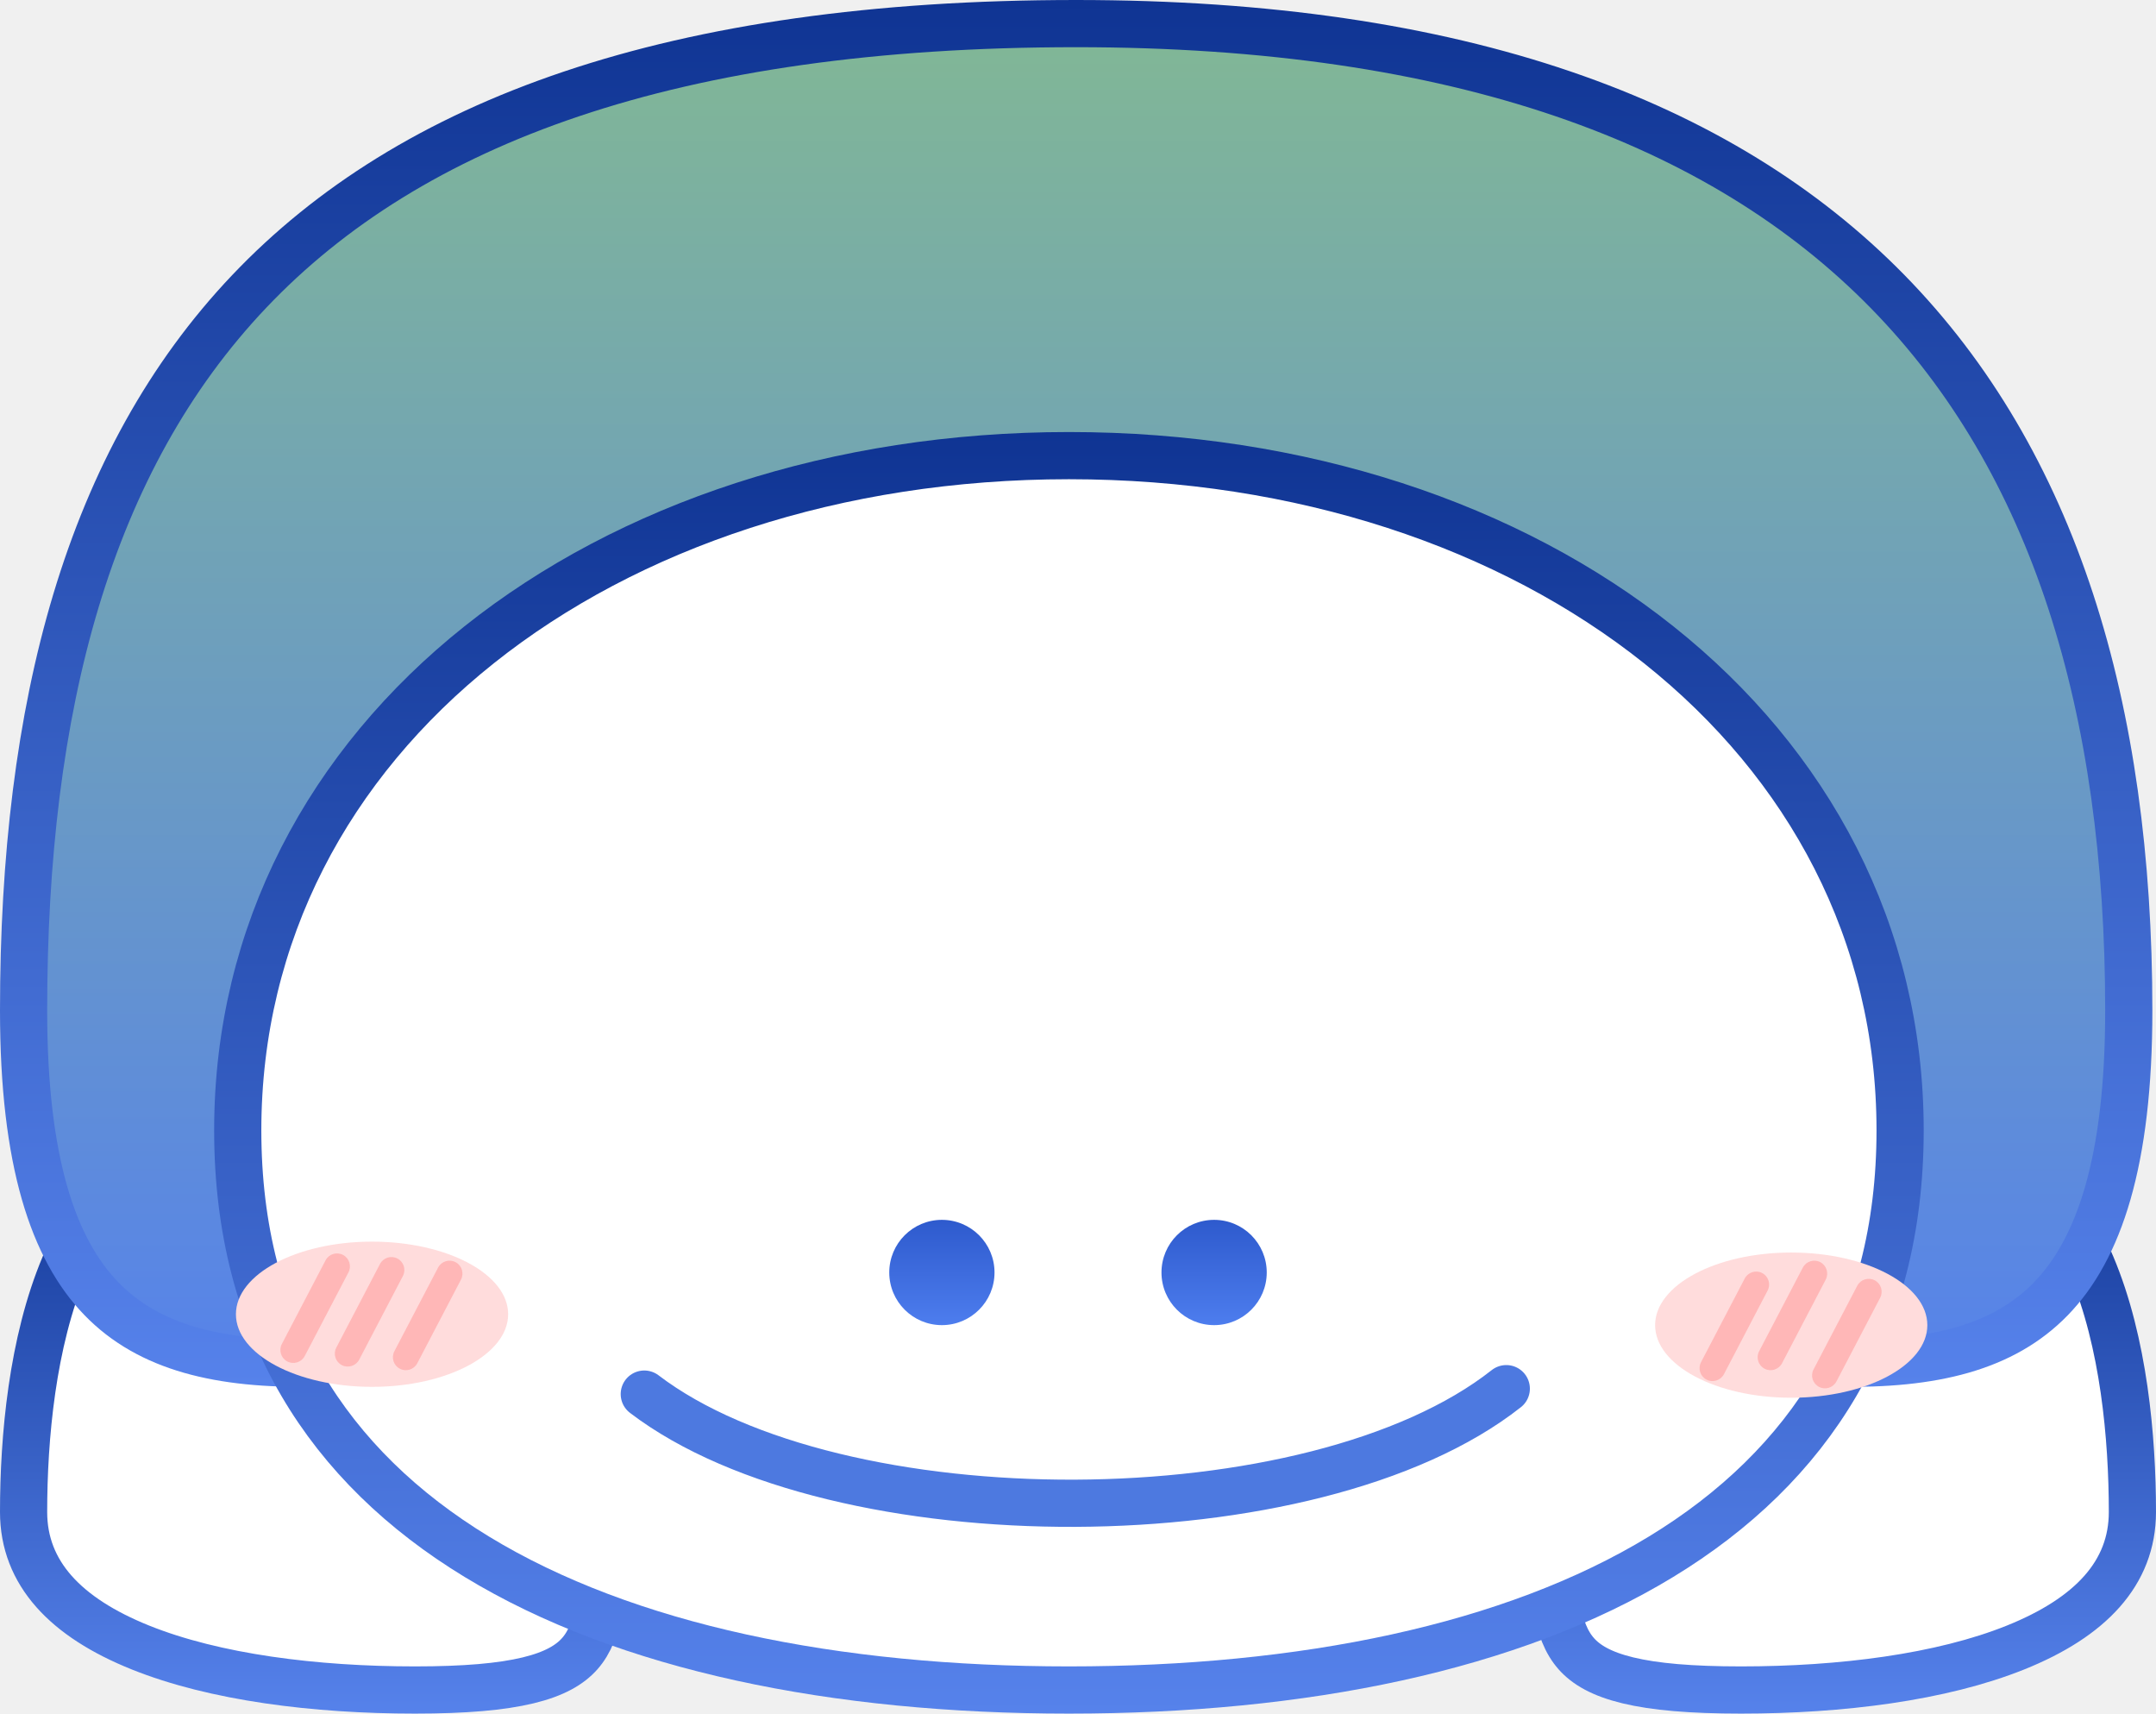
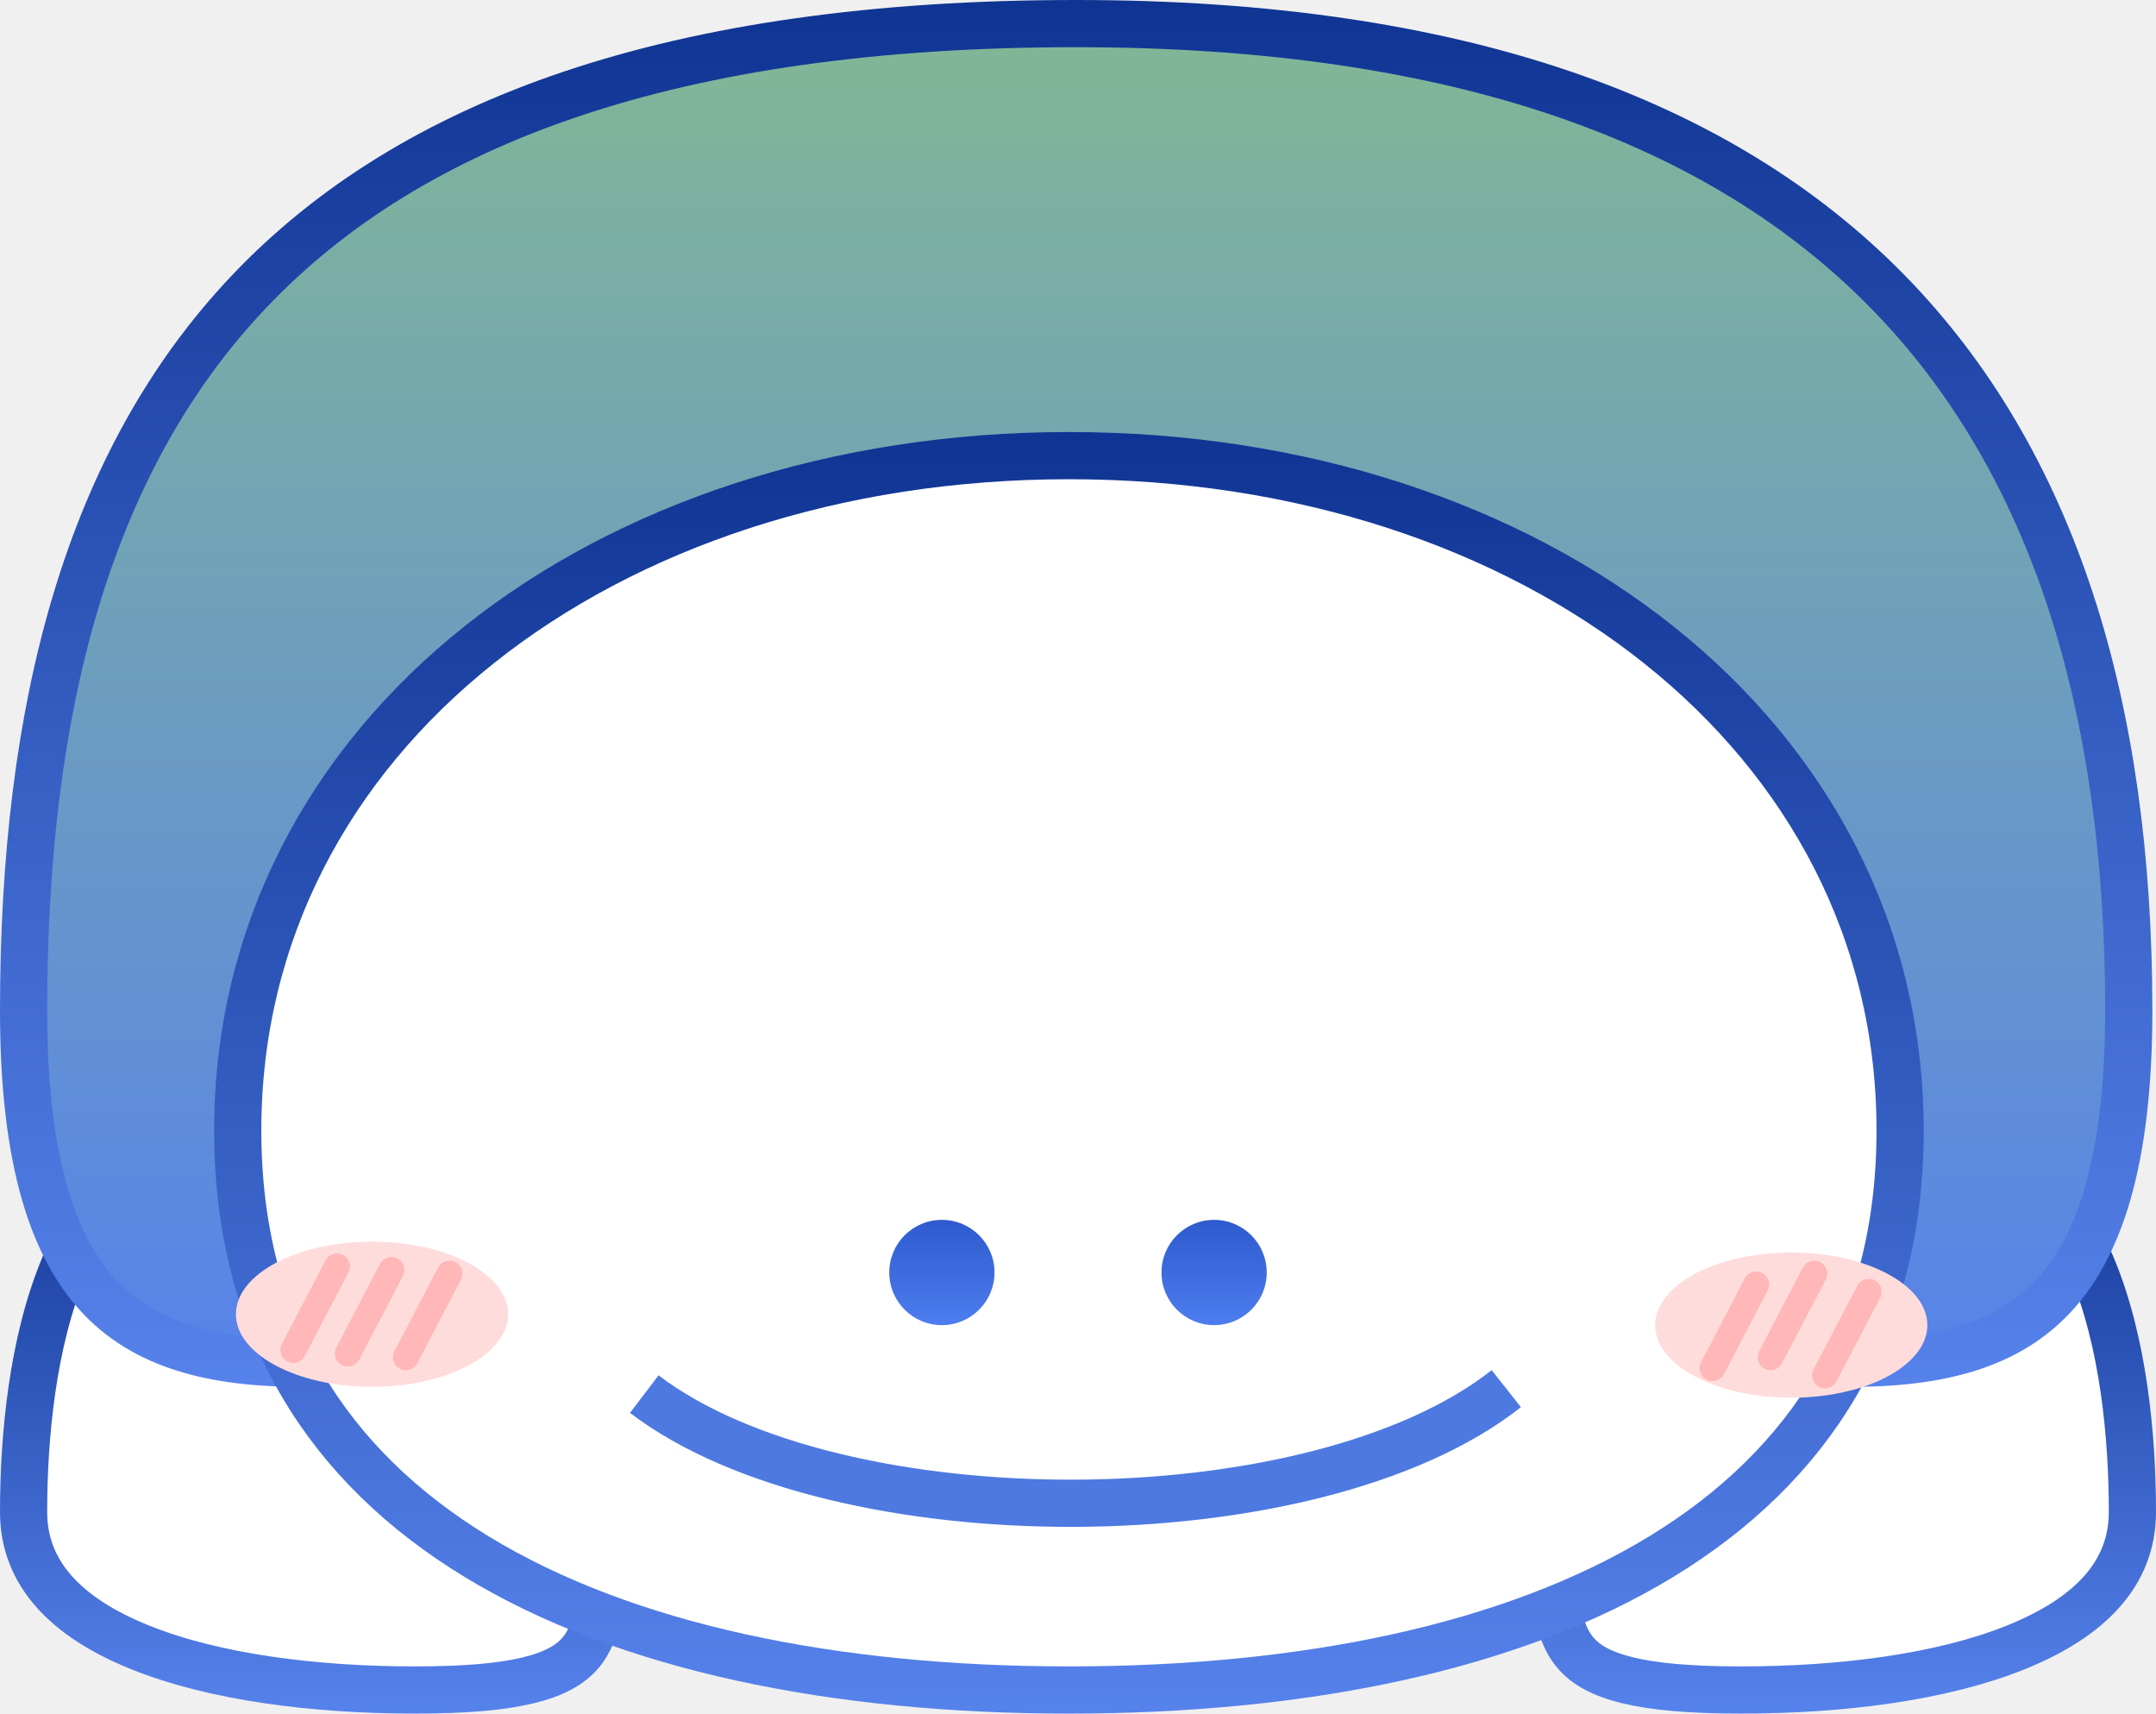
<svg xmlns="http://www.w3.org/2000/svg" width="594" height="472" viewBox="0 0 594 472" fill="none">
  <path d="M427.5 416.475C427.5 426.902 427.691 435.076 428.741 441.65C429.779 448.15 431.566 452.438 434.282 455.506C436.972 458.543 441.199 461.085 448.496 462.847C455.871 464.628 465.912 465.5 479.675 465.5C507.185 465.5 534.824 462.032 555.334 453.784C575.888 445.519 587.5 433.345 587.5 416.475C587.5 396.009 585.123 369.671 576.268 348.687C571.866 338.254 565.999 329.478 558.346 323.332C550.796 317.269 541.185 313.5 528.671 313.5C503.351 313.5 478.051 329.042 458.747 350.506C439.381 372.04 427.5 397.922 427.5 416.475Z" fill="white" stroke="url(#paint0_linear_1611_1501)" stroke-width="13" />
  <path d="M166.5 416.475C166.5 426.902 166.309 435.076 165.259 441.65C164.221 448.15 162.434 452.438 159.718 455.506C157.028 458.543 152.801 461.085 145.504 462.847C138.129 464.628 128.088 465.5 114.325 465.5C86.816 465.5 59.176 462.032 38.666 453.784C18.113 445.519 6.5 433.345 6.5 416.475C6.5 396.009 8.877 369.671 17.732 348.687C22.134 338.254 28 329.478 35.654 323.332C43.204 317.269 52.815 313.5 65.329 313.5C90.649 313.5 115.949 329.042 135.253 350.506C154.619 372.04 166.5 397.922 166.5 416.475Z" fill="white" stroke="url(#paint1_linear_1611_1501)" stroke-width="13" />
  <path d="M586.5 278.359C586.5 320.073 578.264 344.115 565.035 357.748C551.923 371.259 532.493 375.98 506.286 375.462C483.637 375.014 457.206 370.709 427.397 365.854C422.662 365.083 417.843 364.298 412.94 363.513C377.419 357.821 337.988 352.196 296.5 352.196C255.012 352.196 215.581 357.821 180.06 363.513C175.157 364.298 170.338 365.083 165.603 365.854C135.794 370.709 109.363 375.014 86.714 375.462C60.507 375.98 41.077 371.259 27.965 357.748C14.736 344.115 6.5 320.073 6.5 278.359C6.5 194.543 24.316 126.935 68.708 80.224C113.044 33.572 185.105 6.5 296.5 6.5C402.041 6.5 474.206 33.524 520.045 80.296C565.908 127.092 586.5 194.759 586.5 278.359Z" fill="url(#paint2_linear_1611_1501)" stroke="url(#paint3_linear_1611_1501)" stroke-width="13" />
  <path d="M523.5 311.354C523.5 365.814 498.468 403.947 457.644 428.794C416.443 453.871 358.913 465.5 294.5 465.5C230.087 465.5 172.557 453.871 131.356 428.794C90.532 403.947 65.5 365.814 65.5 311.354C65.5 202.471 166.554 125.5 294.5 125.5C422.446 125.5 523.5 202.471 523.5 311.354Z" fill="white" stroke="url(#paint4_linear_1611_1501)" stroke-width="13" />
  <circle cx="259.5" cy="350.5" r="14.5" fill="url(#paint5_linear_1611_1501)" />
  <circle cx="334.5" cy="350.5" r="14.5" fill="url(#paint6_linear_1611_1501)" />
-   <path d="M415 382.498C361.98 424.307 230.49 424.367 177.506 383.996" stroke="#4D79E0" stroke-width="13" stroke-linecap="round" />
+   <path d="M415 382.498C361.98 424.307 230.49 424.367 177.506 383.996" stroke="#4D79E0" stroke-width="13" strokeLinecap="round" />
  <ellipse cx="493.5" cy="365" rx="37.5" ry="20" fill="#FFDCDC" />
  <ellipse cx="102.5" cy="362" rx="37.5" ry="20" fill="#FFDCDC" />
  <rect x="91.34" y="344" width="7.127" height="33.123" rx="3.564" transform="rotate(27.5877 91.3397 344)" fill="#FFB7B7" />
  <rect x="106.34" y="345" width="7.127" height="33.123" rx="3.564" transform="rotate(27.5877 106.34 345)" fill="#FFB7B7" />
  <rect x="122.34" y="346" width="7.127" height="33.123" rx="3.564" transform="rotate(27.5877 122.34 346)" fill="#FFB7B7" />
  <rect x="482.34" y="349" width="7.127" height="33.123" rx="3.564" transform="rotate(27.5877 482.34 349)" fill="#FFB7B7" />
  <rect x="498.34" y="346" width="7.127" height="33.123" rx="3.564" transform="rotate(27.5877 498.34 346)" fill="#FFB7B7" />
  <rect x="513.34" y="351" width="7.127" height="33.123" rx="3.564" transform="rotate(27.5877 513.34 351)" fill="#FFB7B7" />
  <defs>
    <linearGradient id="paint0_linear_1611_1501" x1="507.5" y1="307" x2="507.5" y2="472" gradientUnits="userSpaceOnUse">
      <stop stop-color="#0F3493" />
      <stop offset="1" stop-color="#5682EB" />
    </linearGradient>
    <linearGradient id="paint1_linear_1611_1501" x1="86.5" y1="307" x2="86.5" y2="472" gradientUnits="userSpaceOnUse">
      <stop stop-color="#0F3493" />
      <stop offset="1" stop-color="#5682EB" />
    </linearGradient>
    <linearGradient id="paint2_linear_1611_1501" x1="296.5" y1="0" x2="296.5" y2="382" gradientUnits="userSpaceOnUse">
      <stop stop-color="#82B894" />
      <stop offset="1" stop-color="#5682EB" />
    </linearGradient>
    <linearGradient id="paint3_linear_1611_1501" x1="296.5" y1="0" x2="296.5" y2="382" gradientUnits="userSpaceOnUse">
      <stop stop-color="#0F3493" />
      <stop offset="1" stop-color="#5682EB" />
    </linearGradient>
    <linearGradient id="paint4_linear_1611_1501" x1="294.5" y1="119" x2="294.5" y2="472" gradientUnits="userSpaceOnUse">
      <stop stop-color="#0F3493" />
      <stop offset="1" stop-color="#5682EB" />
    </linearGradient>
    <linearGradient id="paint5_linear_1611_1501" x1="259.5" y1="336" x2="259.5" y2="365" gradientUnits="userSpaceOnUse">
      <stop stop-color="#2E5ACD" />
      <stop offset="1" stop-color="#4D7DEE" />
    </linearGradient>
    <linearGradient id="paint6_linear_1611_1501" x1="334.5" y1="336" x2="334.5" y2="365" gradientUnits="userSpaceOnUse">
      <stop stop-color="#2E5ACD" />
      <stop offset="1" stop-color="#4D7DEE" />
    </linearGradient>
  </defs>
</svg>
